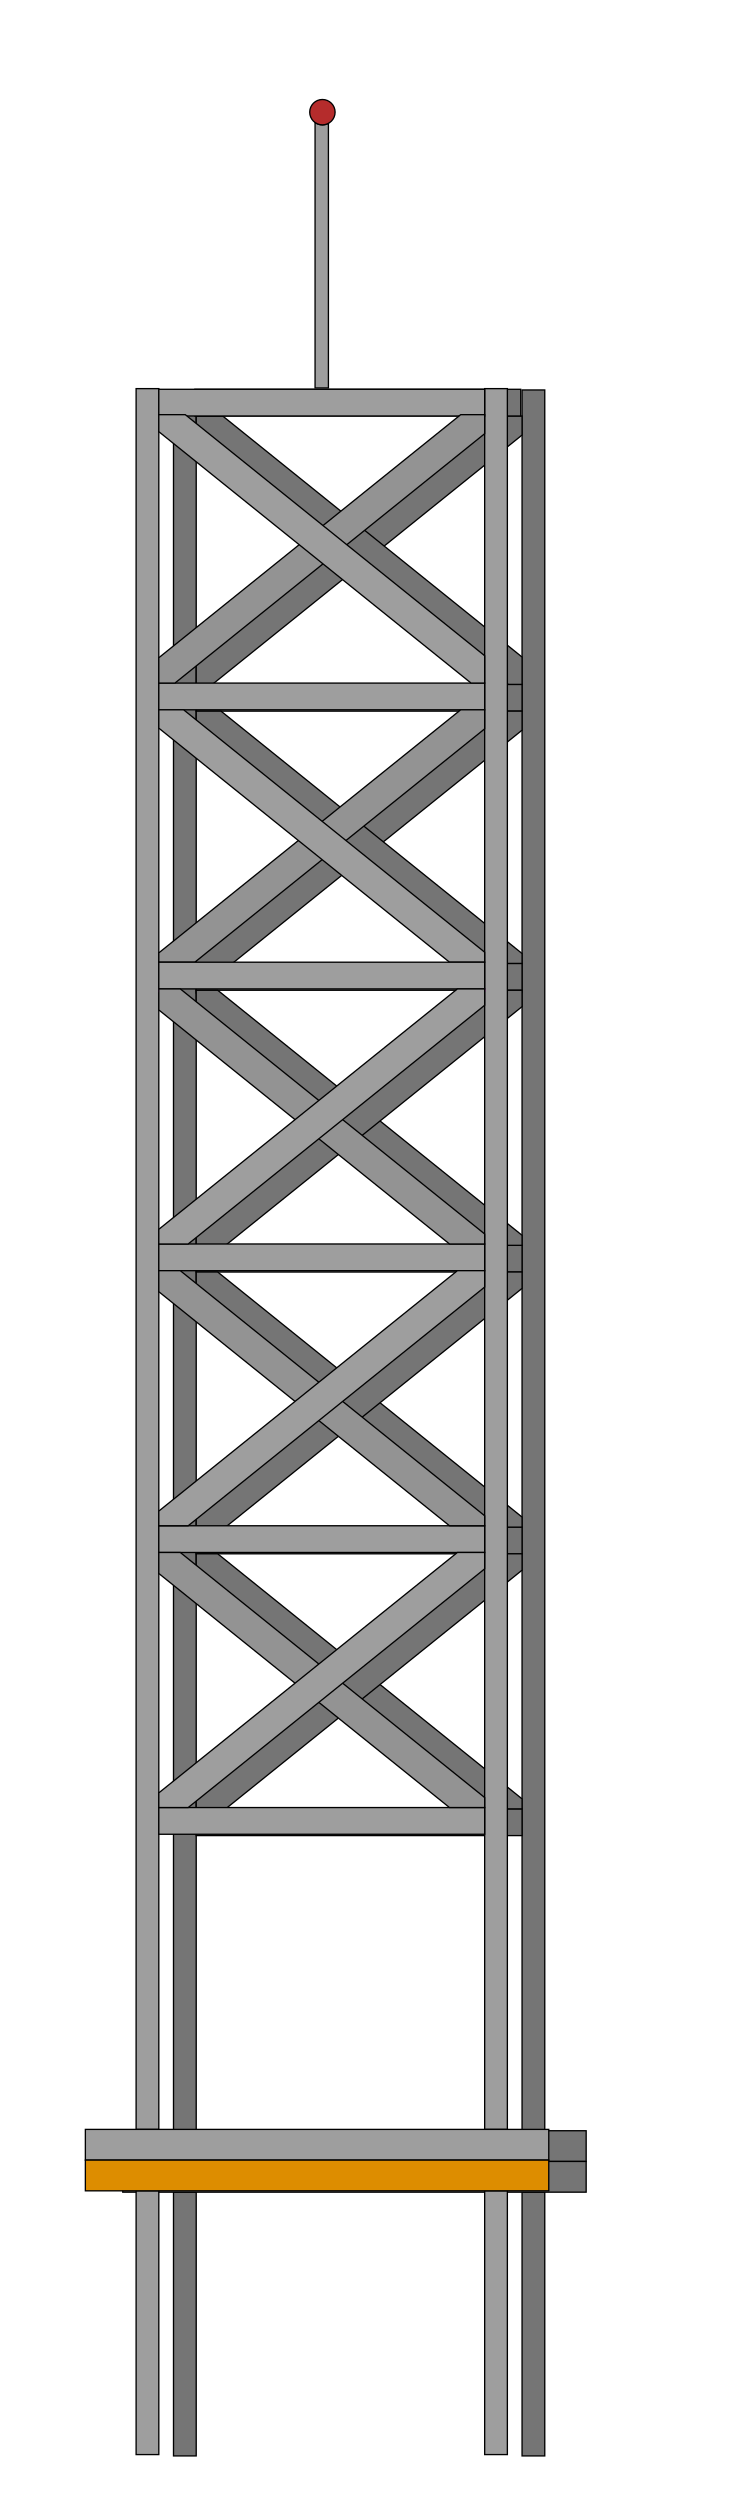
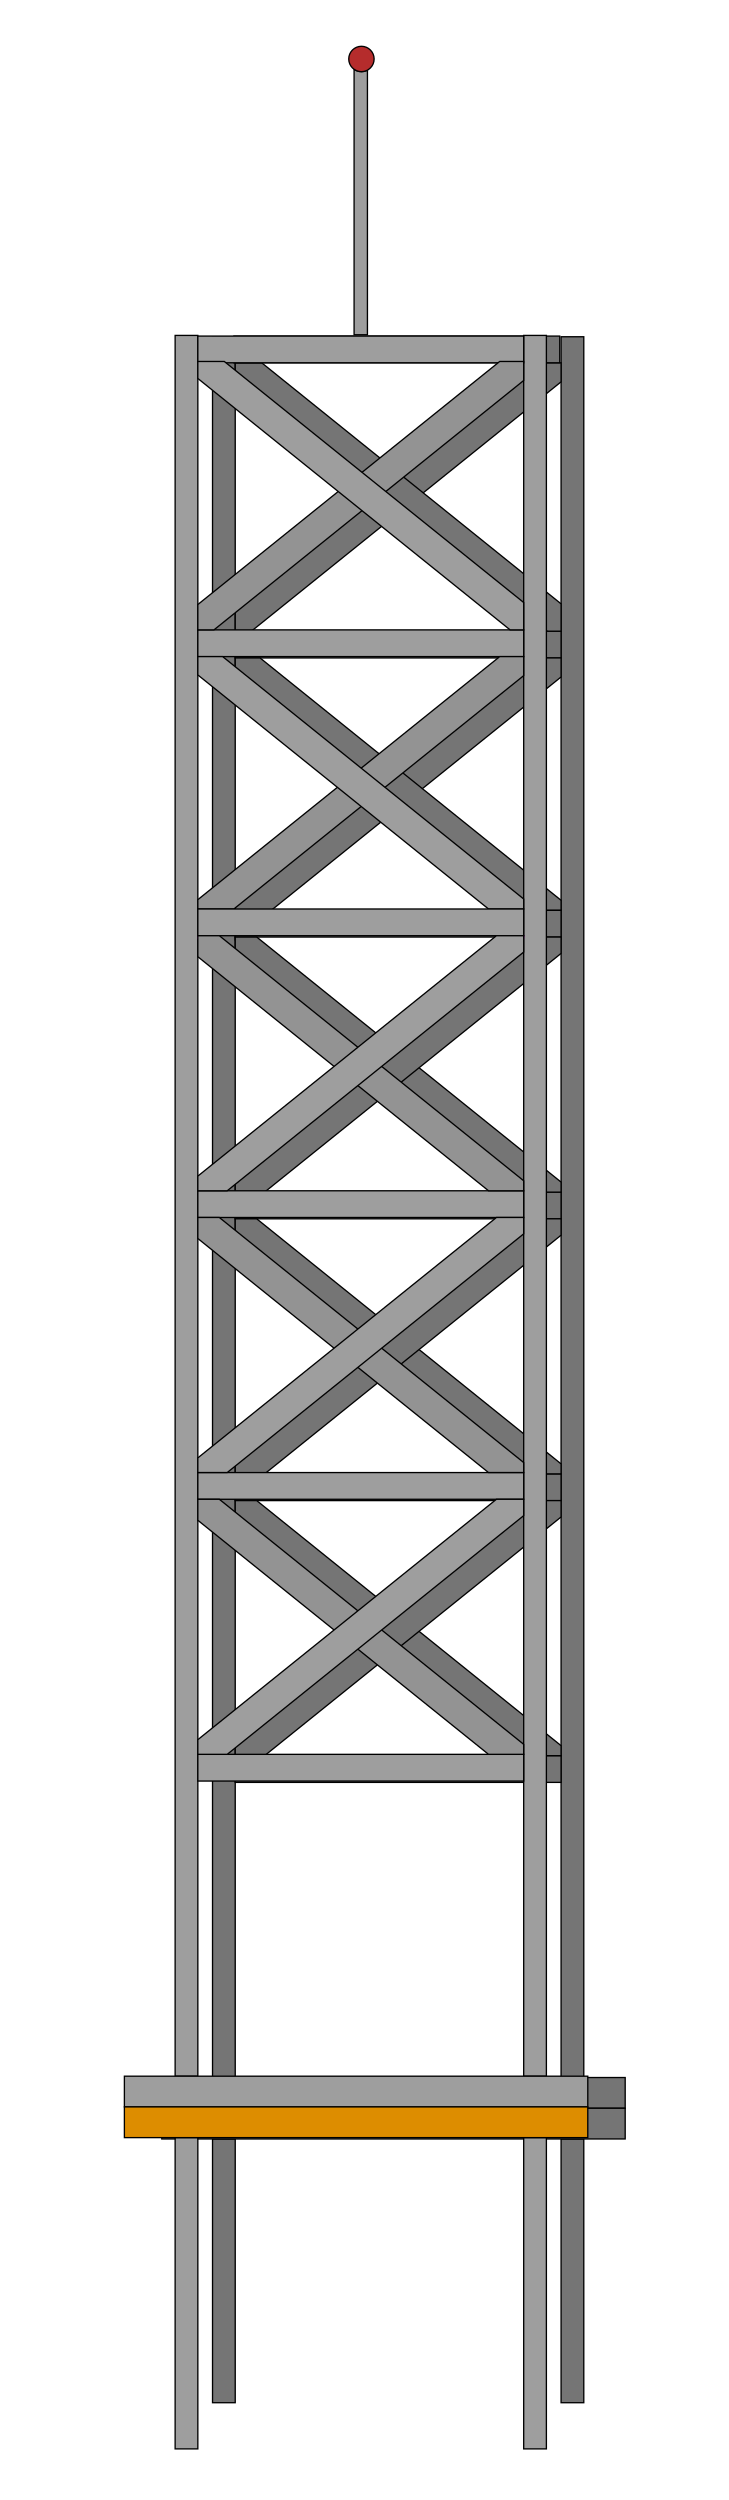
<svg xmlns="http://www.w3.org/2000/svg" viewBox="0 0 545.16 1872.01">
-   <g id="Layer_14" data-name="Layer 14">
-     <rect x="129.92" y="292" width="17" height="1303.5" fill="#757575" stroke="#000" stroke-miterlimit="10" />
-     <rect x="129.92" y="1641.5" width="17" height="197.5" fill="#757575" stroke="#000" stroke-miterlimit="10" />
-     <rect x="390.92" y="292" width="17" height="1303.5" fill="#757575" stroke="#000" stroke-miterlimit="10" />
-     <rect x="390.92" y="1641.5" width="17" height="197.5" fill="#757575" stroke="#000" stroke-miterlimit="10" />
-     <rect x="91.92" y="1595.5" width="347" height="23" fill="#757575" stroke="#000" stroke-miterlimit="10" />
-     <rect x="91.92" y="1618.5" width="347" height="23" fill="#757575" stroke="#000" stroke-miterlimit="10" />
-     <rect x="146.92" y="512.5" width="244" height="20" fill="#757575" stroke="#000" stroke-miterlimit="10" />
-     <rect x="146.92" y="932.5" width="244" height="20" fill="#757575" stroke="#000" stroke-miterlimit="10" />
-     <polygon points="149.04 741.5 146.92 743.21 146.92 741.5 149.04 741.5" fill="#757575" stroke="#000" stroke-miterlimit="10" />
-     <polygon points="390.92 532.5 390.92 546.75 287.05 630.38 269.23 644.73 173.88 721.5 146.92 721.5 146.92 714.51 251.41 630.38 269.23 616.03 372.97 532.5 390.92 532.5" fill="#757575" stroke="#000" stroke-miterlimit="10" />
-     <polygon points="390.92 311.5 390.92 325.75 287.67 408.88 269.85 423.23 158.98 512.5 146.92 512.5 146.92 493.51 252.03 408.88 269.85 394.53 372.97 311.5 390.92 311.5" fill="#757575" stroke="#000" stroke-miterlimit="10" />
-     <polygon points="390.92 492.01 390.92 512.5 380.73 512.5 269.85 423.23 252.03 408.88 146.92 324.24 146.92 311.5 166.73 311.5 269.85 394.53 287.67 408.88 390.92 492.01" fill="#757575" stroke="#000" stroke-miterlimit="10" />
-     <polygon points="390.92 714.01 390.92 721.5 364.58 721.5 269.23 644.73 251.41 630.38 146.92 546.24 146.92 532.5 165.49 532.5 269.23 616.03 287.05 630.38 390.92 714.01" fill="#757575" stroke="#000" stroke-miterlimit="10" />
-     <polygon points="390.92 741.5 390.92 742.71 389.42 741.5 390.92 741.5" fill="#757575" stroke="#000" stroke-miterlimit="10" />
-     <rect x="146.92" y="721.5" width="244" height="20" fill="#757575" stroke="#000" stroke-miterlimit="10" />
-     <polygon points="390.92 925.01 390.92 932.5 364.58 932.5 266.75 853.73 248.93 839.38 146.92 757.24 146.92 741.5 163.01 741.5 266.75 825.03 284.57 839.38 390.92 925.01" fill="#757575" stroke="#000" stroke-miterlimit="10" />
-     <polygon points="390.92 741.5 390.92 753.75 284.57 839.38 266.75 853.73 168.91 932.5 146.92 932.5 146.92 921.51 248.93 839.38 266.75 825.03 370.49 741.5 390.92 741.5" fill="#757575" stroke="#000" stroke-miterlimit="10" />
-     <rect x="146.92" y="1143.5" width="244" height="20" fill="#757575" stroke="#000" stroke-miterlimit="10" />
-     <polygon points="390.92 1136.01 390.92 1143.5 364.58 1143.5 266.75 1064.73 248.93 1050.38 146.92 968.24 146.92 952.5 163.01 952.5 266.75 1036.03 284.57 1050.38 390.92 1136.01" fill="#757575" stroke="#000" stroke-miterlimit="10" />
-     <polygon points="390.92 952.5 390.92 964.75 284.57 1050.38 266.75 1064.73 168.91 1143.5 146.92 1143.5 146.92 1132.51 248.93 1050.38 266.75 1036.03 370.49 952.5 390.92 952.5" fill="#757575" stroke="#000" stroke-miterlimit="10" />
-     <rect x="146.92" y="1354.5" width="244" height="20" fill="#757575" stroke="#000" stroke-miterlimit="10" />
-     <polygon points="390.92 1347.01 390.92 1354.5 364.58 1354.5 266.75 1275.73 248.93 1261.38 146.92 1179.24 146.92 1163.5 163.01 1163.5 266.75 1247.03 284.57 1261.38 390.92 1347.01" fill="#757575" stroke="#000" stroke-miterlimit="10" />
-     <polygon points="390.92 1163.5 390.92 1175.75 284.57 1261.38 266.75 1275.73 168.91 1354.5 146.92 1354.5 146.92 1343.51 248.93 1261.38 266.75 1247.03 370.49 1163.5 390.92 1163.5" fill="#757575" stroke="#000" stroke-miterlimit="10" />
-     <rect x="145.92" y="291.5" width="244" height="20" fill="#757575" stroke="#000" stroke-miterlimit="10" />
-     <rect x="101.92" y="291" width="17" height="1303.5" fill="#9e9e9e" stroke="#000" stroke-miterlimit="10" />
-     <rect x="101.92" y="1640.5" width="17" height="197.5" fill="#9e9e9e" stroke="#000" stroke-miterlimit="10" />
-     <rect x="362.92" y="291" width="17" height="1303.5" fill="#9e9e9e" stroke="#000" stroke-miterlimit="10" />
-     <rect x="362.92" y="1640.5" width="17" height="197.5" fill="#9e9e9e" stroke="#000" stroke-miterlimit="10" />
-     <rect x="63.92" y="1594.5" width="347" height="23" fill="#9e9e9e" stroke="#000" stroke-miterlimit="10" />
-     <rect x="63.92" y="1617.5" width="347" height="23" fill="#dd8d00" stroke="#000" stroke-miterlimit="10" />
-     <rect x="118.92" y="291.5" width="244" height="20" fill="#9e9e9e" stroke="#000" stroke-miterlimit="10" />
-     <rect x="118.92" y="511.5" width="244" height="20" fill="#9e9e9e" stroke="#000" stroke-miterlimit="10" />
-     <rect x="118.92" y="931.5" width="244" height="20" fill="#9e9e9e" stroke="#000" stroke-miterlimit="10" />
-     <polygon points="121.04 740.5 118.92 742.21 118.92 740.5 121.04 740.5" fill="none" stroke="#aa17aa" stroke-miterlimit="10" />
-     <polygon points="362.92 531.5 362.92 545.75 259.05 629.38 241.23 643.73 145.88 720.5 118.92 720.5 118.92 713.51 223.41 629.38 241.23 615.03 344.97 531.5 362.92 531.5" fill="#939393" stroke="#000" stroke-miterlimit="10" />
-     <polygon points="362.92 310.5 362.92 324.75 259.67 407.88 241.85 422.23 130.98 511.5 118.92 511.5 118.92 492.51 224.03 407.88 241.85 393.53 344.97 310.5 362.92 310.5" fill="#939393" stroke="#000" stroke-miterlimit="10" />
-     <polygon points="362.92 491.01 362.92 511.5 352.73 511.5 241.85 422.23 224.03 407.88 118.92 323.24 118.92 310.5 138.73 310.5 241.85 393.53 259.67 407.88 362.92 491.01" fill="#9e9e9e" stroke="#000" stroke-miterlimit="10" />
-     <polygon points="362.92 713.01 362.92 720.5 336.58 720.5 241.23 643.73 223.41 629.38 118.92 545.24 118.92 531.5 137.49 531.5 241.23 615.03 259.05 629.38 362.92 713.01" fill="#9e9e9e" stroke="#000" stroke-miterlimit="10" />
-     <polygon points="362.92 740.5 362.92 741.71 361.42 740.5 362.92 740.5" fill="none" stroke="#aa17aa" stroke-miterlimit="10" />
-     <rect x="118.92" y="720.5" width="244" height="20" fill="#9e9e9e" stroke="#000" stroke-miterlimit="10" />
-     <polygon points="362.92 924.01 362.92 931.5 336.58 931.5 238.75 852.73 220.93 838.38 118.92 756.24 118.92 740.5 135.01 740.5 238.75 824.03 256.57 838.38 362.92 924.01" fill="#939393" stroke="#000" stroke-miterlimit="10" />
-     <polygon points="362.92 740.5 362.92 752.75 256.57 838.38 238.75 852.73 140.91 931.5 118.92 931.5 118.92 920.51 220.93 838.38 238.75 824.03 342.49 740.5 362.92 740.5" fill="#9e9e9e" stroke="#000" stroke-miterlimit="10" />
-     <rect x="118.92" y="1142.5" width="244" height="20" fill="#9e9e9e" stroke="#000" stroke-miterlimit="10" />
-     <polygon points="362.92 1135.01 362.92 1142.5 336.58 1142.5 238.75 1063.73 220.93 1049.38 118.92 967.24 118.92 951.5 135.01 951.5 238.75 1035.03 256.57 1049.38 362.92 1135.01" fill="#939393" stroke="#000" stroke-miterlimit="10" />
-     <polygon points="362.92 951.5 362.92 963.75 256.57 1049.38 238.75 1063.73 140.91 1142.5 118.92 1142.5 118.92 1131.51 220.93 1049.38 238.75 1035.03 342.49 951.5 362.92 951.5" fill="#9e9e9e" stroke="#000" stroke-miterlimit="10" />
-     <rect x="118.92" y="1353.5" width="244" height="20" fill="#9e9e9e" stroke="#000" stroke-miterlimit="10" />
-     <polygon points="362.92 1346.01 362.92 1353.5 336.58 1353.5 238.75 1274.73 220.93 1260.38 118.92 1178.24 118.92 1162.5 135.01 1162.5 238.75 1246.03 256.57 1260.38 362.92 1346.01" fill="#939393" stroke="#000" stroke-miterlimit="10" />
-     <polygon points="362.92 1162.5 362.92 1174.75 256.57 1260.38 238.75 1274.73 140.91 1353.5 118.92 1353.5 118.92 1342.51 220.93 1260.38 238.75 1246.03 342.49 1162.5 362.92 1162.5" fill="#9e9e9e" stroke="#000" stroke-miterlimit="10" />
-     <path d="M245.92,92.38V290.5h-10V91.75a9.48,9.48,0,0,0,5.5,1.75A9.58,9.58,0,0,0,245.92,92.38Z" fill="#9e9e9e" stroke="#000" stroke-miterlimit="10" />
-     <path d="M250.92,84a9.5,9.5,0,1,1-9.5-9.5A9.52,9.52,0,0,1,250.92,84Z" fill="#b52c2c" stroke="#000" stroke-miterlimit="10" />
+   <g id="Layer_19" data-name="Layer 19">
+     <rect x="159.14" y="252.16" width="17" height="1303.5" fill="#757575" stroke="#000" stroke-miterlimit="10" />
+     <rect x="159.14" y="1601.66" width="17" height="197.5" fill="#757575" stroke="#000" stroke-miterlimit="10" />
+     <rect x="420.14" y="252.16" width="17" height="1303.5" fill="#757575" stroke="#000" stroke-miterlimit="10" />
+     <rect x="420.14" y="1601.66" width="17" height="197.5" fill="#757575" stroke="#000" stroke-miterlimit="10" />
+     <rect x="121.14" y="1555.66" width="347" height="23" fill="#757575" stroke="#000" stroke-miterlimit="10" />
+     <rect x="121.14" y="1578.66" width="347" height="23" fill="#757575" stroke="#000" stroke-miterlimit="10" />
+     <rect x="176.14" y="472.66" width="244" height="20" fill="#757575" stroke="#000" stroke-miterlimit="10" />
+     <rect x="176.14" y="892.66" width="244" height="20" fill="#757575" stroke="#000" stroke-miterlimit="10" />
+     <polygon points="178.26 701.66 176.14 703.37 176.14 701.66 178.26 701.66" fill="#757575" stroke="#000" stroke-miterlimit="10" />
+     <polygon points="420.14 492.66 420.14 506.91 316.27 590.54 298.45 604.89 203.1 681.66 176.14 681.66 176.14 674.67 280.63 590.54 298.45 576.19 402.19 492.66 420.14 492.66" fill="#757575" stroke="#000" stroke-miterlimit="10" />
+     <polygon points="420.14 271.66 420.14 285.91 316.89 369.04 299.07 383.39 188.2 472.66 176.14 472.66 176.14 453.67 281.25 369.04 299.07 354.69 402.19 271.66 420.14 271.66" fill="#757575" stroke="#000" stroke-miterlimit="10" />
+     <polygon points="420.14 452.17 420.14 472.66 409.95 472.66 299.07 383.39 281.25 369.04 176.14 284.4 176.14 271.66 195.95 271.66 299.07 354.69 316.89 369.04 420.14 452.17" fill="#757575" stroke="#000" stroke-miterlimit="10" />
+     <polygon points="420.14 674.17 420.14 681.66 393.8 681.66 298.45 604.89 280.63 590.54 176.14 506.4 176.14 492.66 194.71 492.66 298.45 576.19 316.27 590.54 420.14 674.17" fill="#757575" stroke="#000" stroke-miterlimit="10" />
+     <polygon points="420.14 701.66 420.14 702.87 418.64 701.66 420.14 701.66" fill="#757575" stroke="#000" stroke-miterlimit="10" />
+     <rect x="176.14" y="681.66" width="244" height="20" fill="#757575" stroke="#000" stroke-miterlimit="10" />
+     <polygon points="420.14 885.17 420.14 892.66 393.8 892.66 295.97 813.89 278.15 799.54 176.14 717.4 176.14 701.66 192.23 701.66 295.97 785.19 313.79 799.54 420.14 885.17" fill="#757575" stroke="#000" stroke-miterlimit="10" />
+     <polygon points="420.14 701.66 420.14 713.91 313.79 799.54 295.97 813.89 198.13 892.66 176.14 892.66 176.14 881.67 278.15 799.54 295.97 785.19 399.71 701.66 420.14 701.66" fill="#757575" stroke="#000" stroke-miterlimit="10" />
+     <rect x="176.14" y="1103.66" width="244" height="20" fill="#757575" stroke="#000" stroke-miterlimit="10" />
+     <polygon points="420.14 1096.17 420.14 1103.66 393.8 1103.66 295.97 1024.89 278.15 1010.54 176.14 928.4 176.14 912.66 192.23 912.66 295.97 996.19 313.79 1010.54 420.14 1096.17" fill="#757575" stroke="#000" stroke-miterlimit="10" />
+     <polygon points="420.14 912.66 420.14 924.91 313.79 1010.54 295.97 1024.89 198.13 1103.66 176.14 1103.66 176.14 1092.67 278.15 1010.54 295.97 996.19 399.71 912.66 420.14 912.66" fill="#757575" stroke="#000" stroke-miterlimit="10" />
+     <rect x="176.14" y="1314.66" width="244" height="20" fill="#757575" stroke="#000" stroke-miterlimit="10" />
+     <polygon points="420.14 1307.17 420.14 1314.66 393.8 1314.66 295.97 1235.89 278.15 1221.54 176.14 1139.4 176.14 1123.66 192.23 1123.66 295.97 1207.19 313.79 1221.54 420.14 1307.17" fill="#757575" stroke="#000" stroke-miterlimit="10" />
+     <polygon points="420.14 1123.66 420.14 1135.91 313.79 1221.54 295.97 1235.89 198.13 1314.66 176.14 1314.66 176.14 1303.67 278.15 1221.54 295.97 1207.19 399.71 1123.66 420.14 1123.66" fill="#757575" stroke="#000" stroke-miterlimit="10" />
+     <rect x="175.14" y="251.66" width="244" height="20" fill="#757575" stroke="#000" stroke-miterlimit="10" />
+     <rect x="131.14" y="251.16" width="17" height="1303.5" fill="#9e9e9e" stroke="#000" stroke-miterlimit="10" />
+     <rect x="131.14" y="1600.66" width="17" height="233.08" fill="#9e9e9e" stroke="#000" stroke-miterlimit="10" />
+     <rect x="392.14" y="251.16" width="17" height="1303.5" fill="#9e9e9e" stroke="#000" stroke-miterlimit="10" />
+     <rect x="392.14" y="1600.66" width="17" height="233.08" fill="#9e9e9e" stroke="#000" stroke-miterlimit="10" />
+     <rect x="93.14" y="1554.66" width="347" height="23" fill="#9e9e9e" stroke="#000" stroke-miterlimit="10" />
+     <rect x="93.14" y="1577.66" width="347" height="23" fill="#dd8d00" stroke="#000" stroke-miterlimit="10" />
+     <rect x="148.14" y="251.66" width="244" height="20" fill="#9e9e9e" stroke="#000" stroke-miterlimit="10" />
+     <rect x="148.14" y="471.66" width="244" height="20" fill="#9e9e9e" stroke="#000" stroke-miterlimit="10" />
+     <rect x="148.14" y="891.66" width="244" height="20" fill="#9e9e9e" stroke="#000" stroke-miterlimit="10" />
+     <polygon points="150.26 700.66 148.14 702.37 148.14 700.66 150.26 700.66" fill="none" stroke="#aa17aa" stroke-miterlimit="10" />
+     <polygon points="392.14 491.66 392.14 505.91 288.27 589.54 270.45 603.89 175.1 680.66 148.14 680.66 148.14 673.67 252.63 589.54 270.45 575.19 374.19 491.66 392.14 491.66" fill="#939393" stroke="#000" stroke-miterlimit="10" />
+     <polygon points="392.14 270.66 392.14 284.91 288.89 368.04 271.07 382.39 160.2 471.66 148.14 471.66 148.14 452.67 253.25 368.04 271.07 353.69 374.19 270.66 392.14 270.66" fill="#939393" stroke="#000" stroke-miterlimit="10" />
+     <polygon points="392.14 451.17 392.14 471.66 381.95 471.66 271.07 382.39 253.25 368.04 148.14 283.4 148.14 270.66 167.95 270.66 271.07 353.69 288.89 368.04 392.14 451.17" fill="#9e9e9e" stroke="#000" stroke-miterlimit="10" />
+     <polygon points="392.14 673.17 392.14 680.66 365.8 680.66 270.45 603.89 252.63 589.54 148.14 505.4 148.14 491.66 166.71 491.66 270.45 575.19 288.27 589.54 392.14 673.17" fill="#9e9e9e" stroke="#000" stroke-miterlimit="10" />
+     <polygon points="392.14 700.66 392.14 701.87 390.64 700.66 392.14 700.66" fill="none" stroke="#aa17aa" stroke-miterlimit="10" />
+     <rect x="148.14" y="680.66" width="244" height="20" fill="#9e9e9e" stroke="#000" stroke-miterlimit="10" />
+     <polygon points="392.14 884.17 392.14 891.66 365.8 891.66 267.97 812.89 250.15 798.54 148.14 716.4 148.14 700.66 164.23 700.66 267.97 784.19 285.79 798.54 392.14 884.17" fill="#939393" stroke="#000" stroke-miterlimit="10" />
+     <polygon points="392.14 700.66 392.14 712.91 285.79 798.54 267.97 812.89 170.13 891.66 148.14 891.66 148.14 880.67 250.15 798.54 267.97 784.19 371.71 700.66 392.14 700.66" fill="#9e9e9e" stroke="#000" stroke-miterlimit="10" />
+     <rect x="148.14" y="1102.66" width="244" height="20" fill="#9e9e9e" stroke="#000" stroke-miterlimit="10" />
+     <polygon points="392.14 1095.17 392.14 1102.66 365.8 1102.66 267.97 1023.89 250.15 1009.54 148.14 927.4 148.14 911.66 164.23 911.66 267.97 995.19 285.79 1009.54 392.14 1095.17" fill="#939393" stroke="#000" stroke-miterlimit="10" />
+     <polygon points="392.14 911.66 392.14 923.91 285.79 1009.54 267.97 1023.89 170.13 1102.66 148.14 1102.66 148.14 1091.67 250.15 1009.54 267.97 995.19 371.71 911.66 392.14 911.66" fill="#9e9e9e" stroke="#000" stroke-miterlimit="10" />
+     <rect x="148.14" y="1313.66" width="244" height="20" fill="#9e9e9e" stroke="#000" stroke-miterlimit="10" />
+     <polygon points="392.14 1306.17 392.14 1313.66 365.8 1313.66 267.97 1234.89 250.15 1220.54 148.14 1138.4 148.14 1122.66 164.23 1122.66 267.97 1206.19 285.79 1220.54 392.14 1306.17" fill="#939393" stroke="#000" stroke-miterlimit="10" />
+     <polygon points="392.14 1122.66 392.14 1134.91 285.79 1220.54 267.97 1234.89 170.13 1313.66 148.14 1313.66 148.14 1302.67 250.15 1220.54 267.97 1206.19 371.71 1122.66 392.14 1122.66" fill="#9e9e9e" stroke="#000" stroke-miterlimit="10" />
+     <path d="M275.14,52.54V250.66h-10V51.91a9.48,9.48,0,0,0,5.5,1.75A9.58,9.58,0,0,0,275.14,52.54Z" fill="#9e9e9e" stroke="#000" stroke-miterlimit="10" />
+     <path d="M280.14,44.16a9.5,9.5,0,1,1-9.5-9.5A9.52,9.52,0,0,1,280.14,44.16Z" fill="#b52c2c" stroke="#000" stroke-miterlimit="10" />
  </g>
</svg>
